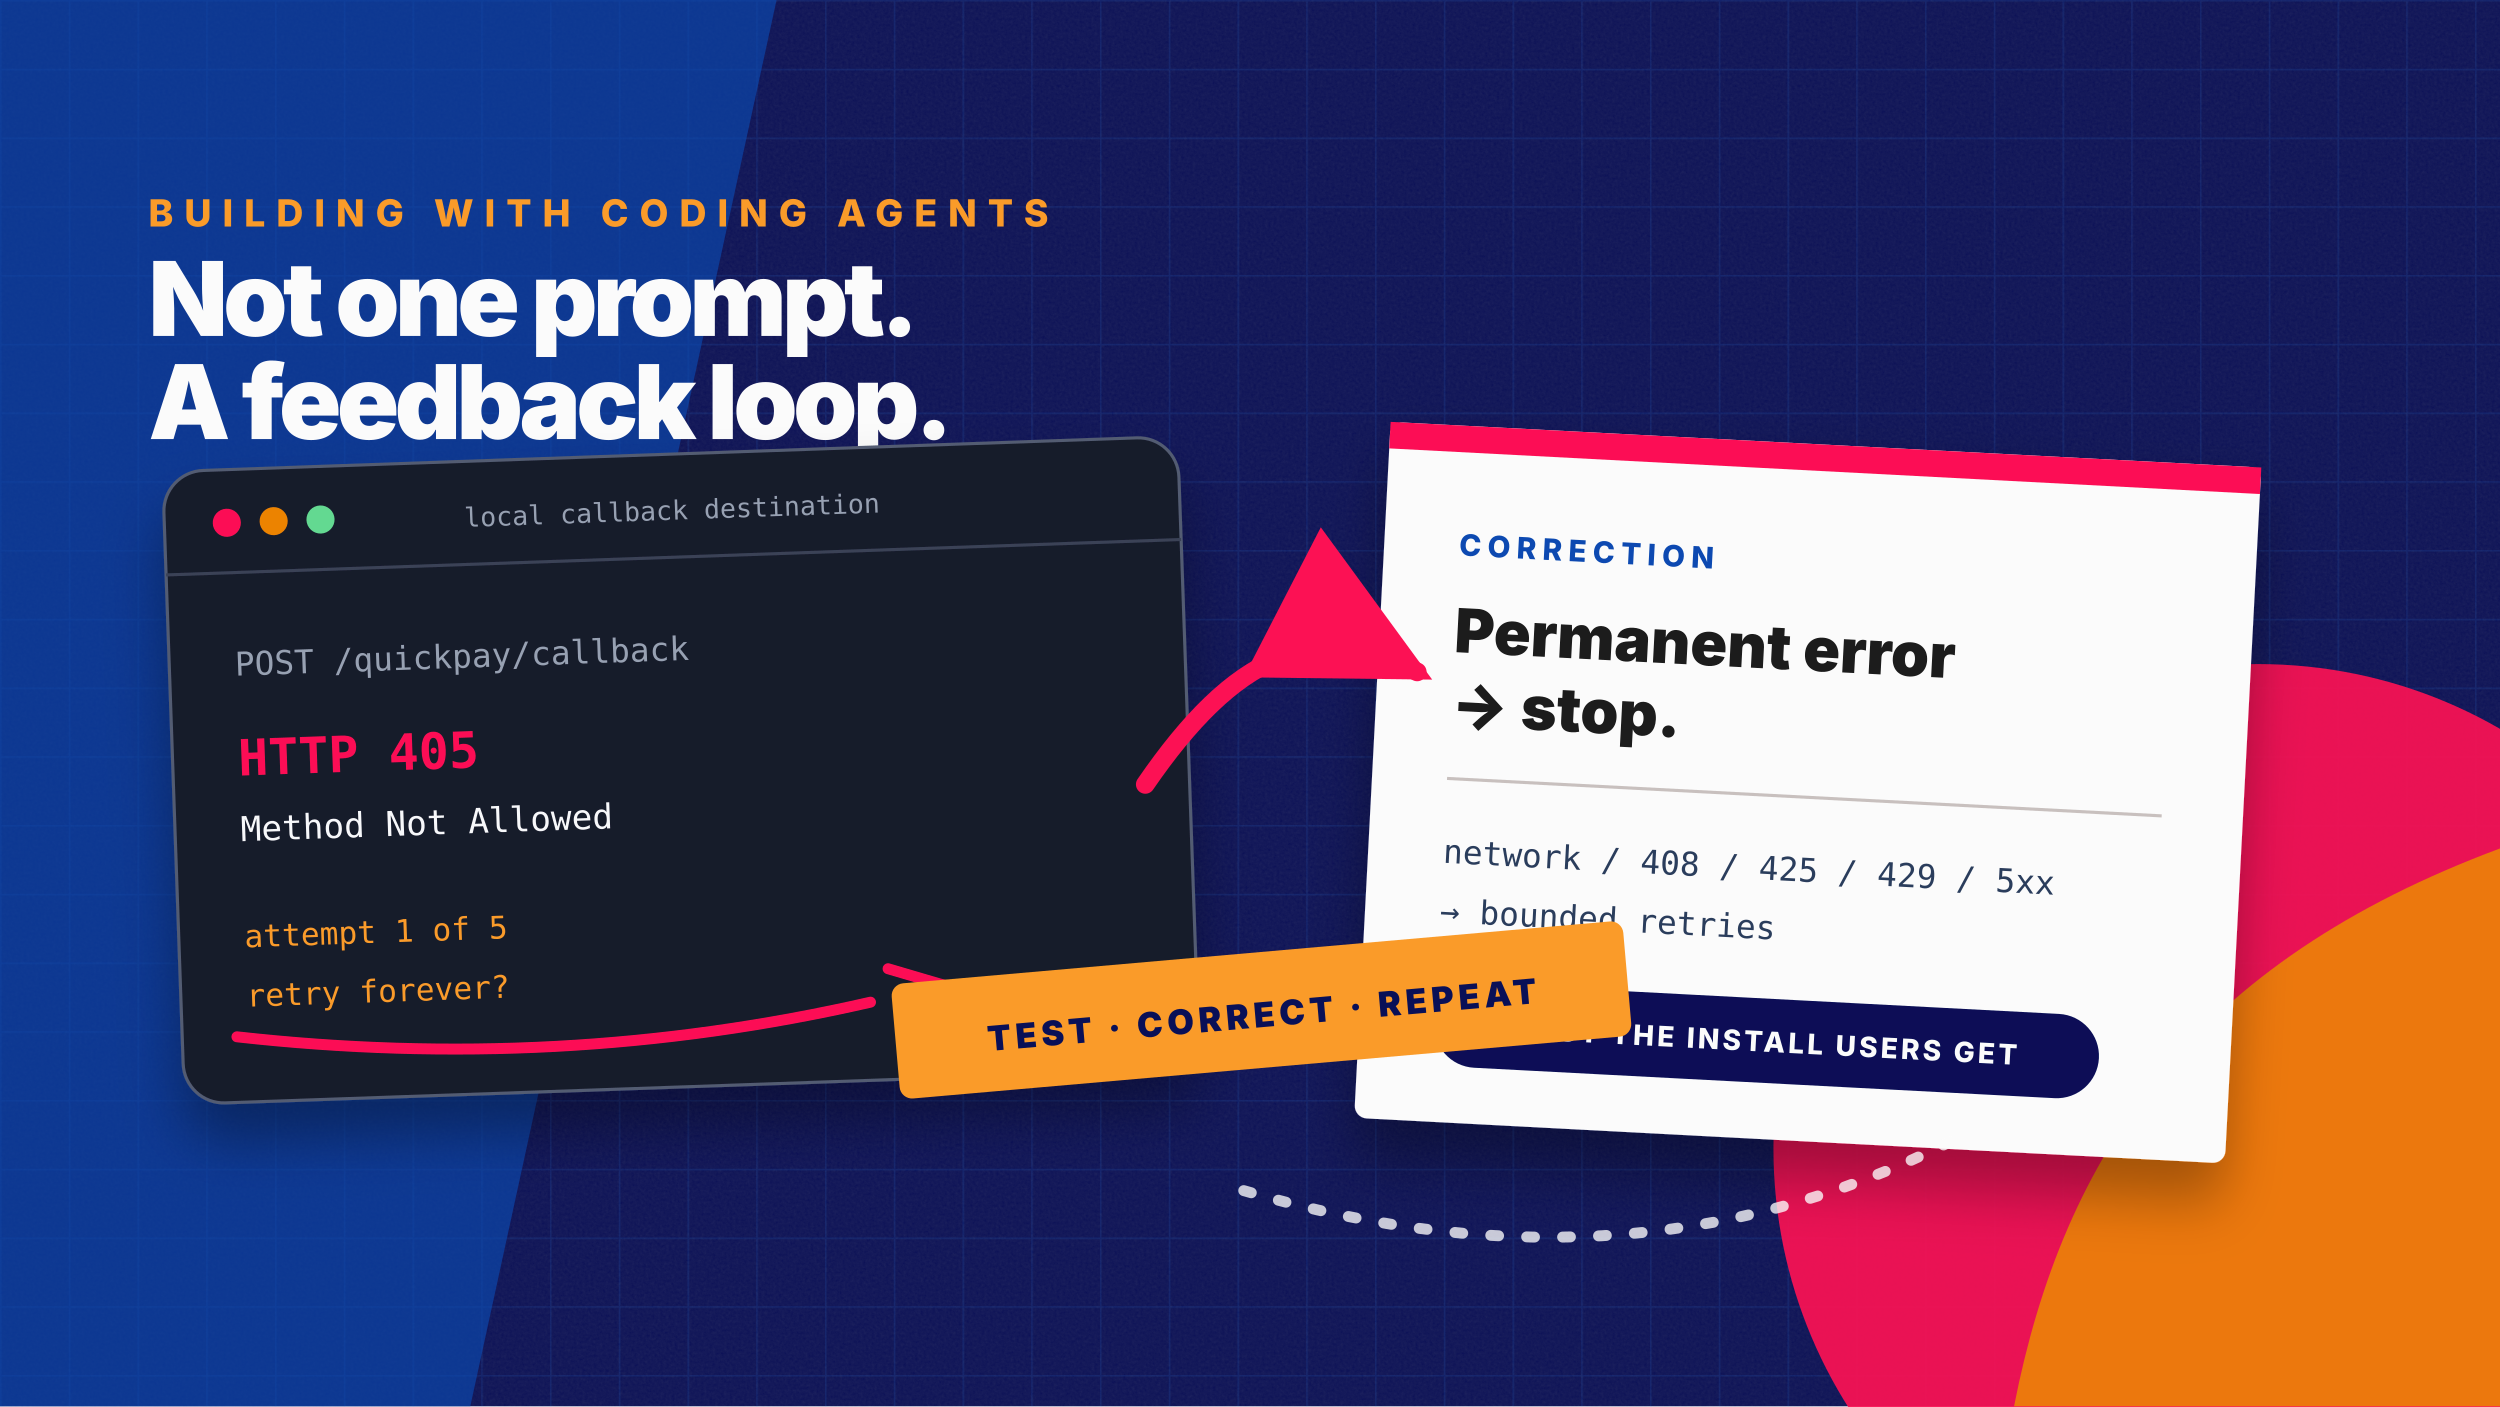
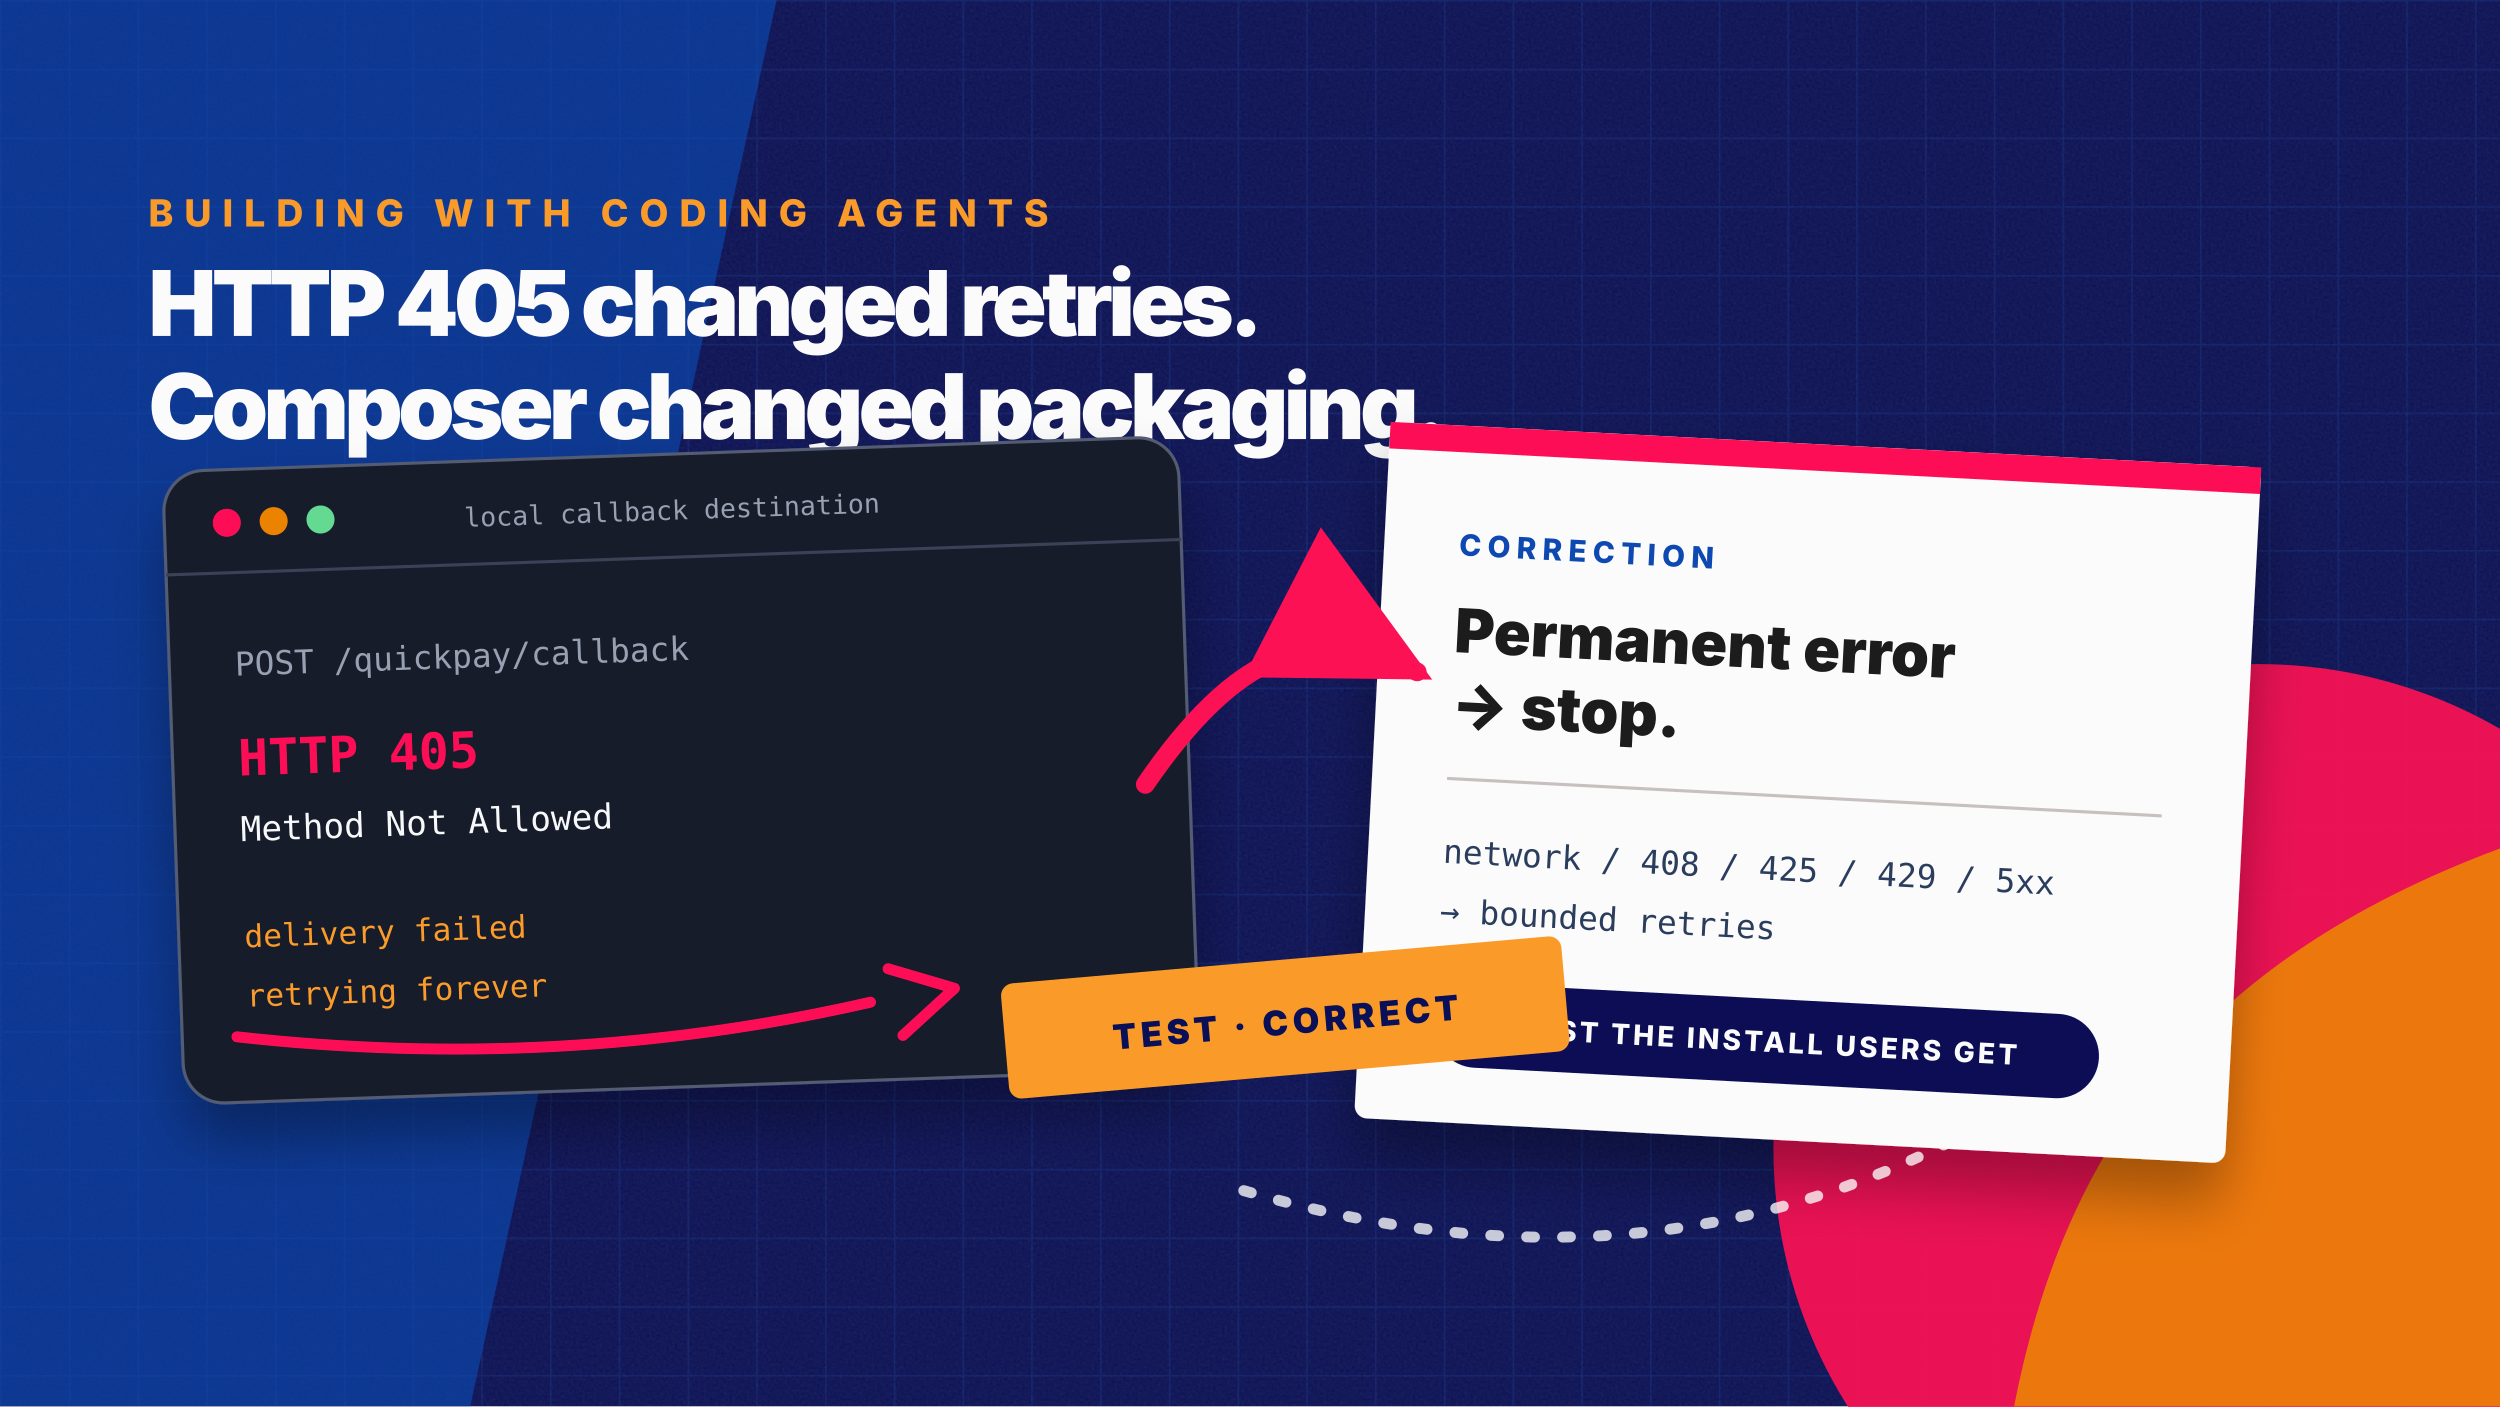
<svg xmlns="http://www.w3.org/2000/svg" width="1600" height="900" viewBox="0 0 1600 900">
  <defs>
    <filter id="paper" x="-10%" y="-10%" width="120%" height="120%">
      <feTurbulence type="fractalNoise" baseFrequency="0.54" numOctaves="3" seed="27" result="noise" />
      <feColorMatrix in="noise" type="saturate" values="0" result="mono" />
      <feComponentTransfer in="mono" result="faded">
        <feFuncA type="table" tableValues="0 0.12" />
      </feComponentTransfer>
      <feBlend in="SourceGraphic" in2="faded" mode="screen" />
    </filter>
    <filter id="shadow" x="-30%" y="-30%" width="170%" height="190%">
      <feDropShadow dx="0" dy="24" stdDeviation="18" flood-color="#000" flood-opacity="0.32" />
    </filter>
    <pattern id="grid" width="44" height="44" patternUnits="userSpaceOnUse">
      <path d="M44 0H0v44" fill="none" stroke="#2988fa" stroke-width="2" opacity="0.16" />
    </pattern>
    <marker id="pinkArrow" viewBox="0 0 10 10" refX="9" refY="5" markerWidth="9" markerHeight="9" orient="auto-start-reverse">
      <path d="M0 0l10 5-10 5z" fill="#fc1154" />
    </marker>
  </defs>
  <rect width="1600" height="900" fill="#091057" />
  <rect width="1600" height="900" fill="url(#grid)" />
  <rect width="1600" height="900" fill="#091057" opacity="0.25" filter="url(#paper)" />
  <path d="M0 0h497L301 900H0z" fill="#0a49b1" opacity="0.65" />
  <circle cx="1445" cy="735" r="310" fill="#fc1154" opacity="0.92" />
  <path d="M1289 900c32-163 115-284 311-357v357z" fill="#ec8305" opacity="0.9" />
  <g transform="translate(95 145)">
    <text x="0" y="0" font-family="Inter, Arial, sans-serif" font-size="24" font-weight="800" letter-spacing="7" fill="#fa9b29">BUILDING WITH CODING AGENTS</text>
-     <text x="0" y="70" font-family="Inter, Arial, sans-serif" font-size="66" font-weight="900" letter-spacing="-3" fill="#fbfbfb">Not one prompt.</text>
-     <text x="0" y="136" font-family="Inter, Arial, sans-serif" font-size="66" font-weight="900" letter-spacing="-3" fill="#fbfbfb">A feedback loop.</text>
+     <text x="0" y="70" font-family="Inter, Arial, sans-serif" font-size="58" font-weight="900" letter-spacing="-3" fill="#fbfbfb">HTTP 405 changed retries.</text>
+     <text x="0" y="136" font-family="Inter, Arial, sans-serif" font-size="58" font-weight="900" letter-spacing="-3" fill="#fbfbfb">Composer changed packaging.</text>
  </g>
  <g transform="translate(104 302) rotate(-2 0 0)" filter="url(#shadow)">
    <rect width="650" height="405" rx="26" fill="#171b2b" stroke="#525c72" stroke-width="2" />
    <path d="M0 66h650" stroke="#3a4257" stroke-width="2" />
    <circle cx="40" cy="34" r="9" fill="#fc1154" />
    <circle cx="70" cy="34" r="9" fill="#ec8305" />
    <circle cx="100" cy="34" r="9" fill="#64d991" />
    <text x="325" y="42" text-anchor="middle" font-family="Menlo, monospace" font-size="17" fill="#97a1b2">local callback destination</text>
    <g font-family="Menlo, monospace">
      <text x="42" y="132" font-size="21" fill="#97a1b2">POST /quickpay/callback</text>
      <text x="42" y="196" font-size="32" font-weight="700" fill="#fc1154">HTTP 405</text>
      <text x="42" y="238" font-size="22" fill="#f7f8fa">Method Not Allowed</text>
-       <text x="42" y="306" font-size="20" fill="#fa9b29">attempt 1 of 5</text>
-       <text x="42" y="344" font-size="20" fill="#fa9b29">retry forever?</text>
+       <text x="42" y="306" font-size="20" fill="#fa9b29">delivery failed</text>
+       <text x="42" y="344" font-size="20" fill="#fa9b29">retrying forever</text>
    </g>
    <path d="M35 363c136 20 271 18 406-8" fill="none" stroke="#fc1154" stroke-width="7" stroke-linecap="round" />
    <path d="M453 334l42 14-34 29" fill="none" stroke="#fc1154" stroke-width="7" stroke-linecap="round" stroke-linejoin="round" />
  </g>
  <g transform="translate(890 270) rotate(3 0 0)" filter="url(#shadow)">
    <rect width="558" height="446" rx="8" fill="#fbfbfb" />
    <rect x="0" y="0" width="558" height="17" fill="#fc1154" />
    <text x="48" y="83" font-family="Inter, Arial, sans-serif" font-size="19" font-weight="800" letter-spacing="4" fill="#0a49b1">CORRECTION</text>
    <text x="48" y="145" font-family="Inter, Arial, sans-serif" font-size="39" font-weight="900" fill="#1a1a1a">Permanent error</text>
    <text x="48" y="192" font-family="Inter, Arial, sans-serif" font-size="39" font-weight="900" fill="#1a1a1a">→ stop.</text>
    <path d="M48 226h458" stroke="#c8c0be" stroke-width="2" />
    <text x="48" y="280" font-family="Menlo, monospace" font-size="21" fill="#2b3d5c">network / 408 / 425 / 429 / 5xx</text>
    <text x="48" y="318" font-family="Menlo, monospace" font-size="21" fill="#2b3d5c">→ bounded retries</text>
    <rect x="48" y="356" width="426" height="54" rx="27" fill="#091057" />
    <text x="261" y="390" text-anchor="middle" font-family="Inter, Arial, sans-serif" font-size="18" font-weight="800" letter-spacing="2" fill="#fbfbfb">TEST THE INSTALL USERS GET</text>
  </g>
  <path d="M733 502c57-83 108-106 174-72" fill="none" stroke="#fc1154" stroke-width="12" stroke-linecap="round" marker-end="url(#pinkArrow)" />
  <path d="M796 762c170 50 325 37 465-38" fill="none" stroke="#fbfbfb" stroke-width="7" stroke-linecap="round" stroke-dasharray="5 18" opacity="0.78" />
-   <g transform="translate(570 630) rotate(-5)">
-     <rect width="470" height="74" rx="8" fill="#fa9b29" />
-     <text x="235" y="48" text-anchor="middle" font-family="Inter, Arial, sans-serif" font-size="22" font-weight="900" letter-spacing="3" fill="#091057">TEST · CORRECT · REPEAT</text>
+   <g transform="translate(640 630) rotate(-5)">
+     <rect width="360" height="74" rx="8" fill="#fa9b29" />
+     <text x="180" y="48" text-anchor="middle" font-family="Inter, Arial, sans-serif" font-size="22" font-weight="900" letter-spacing="3" fill="#091057">TEST · CORRECT</text>
  </g>
</svg>
